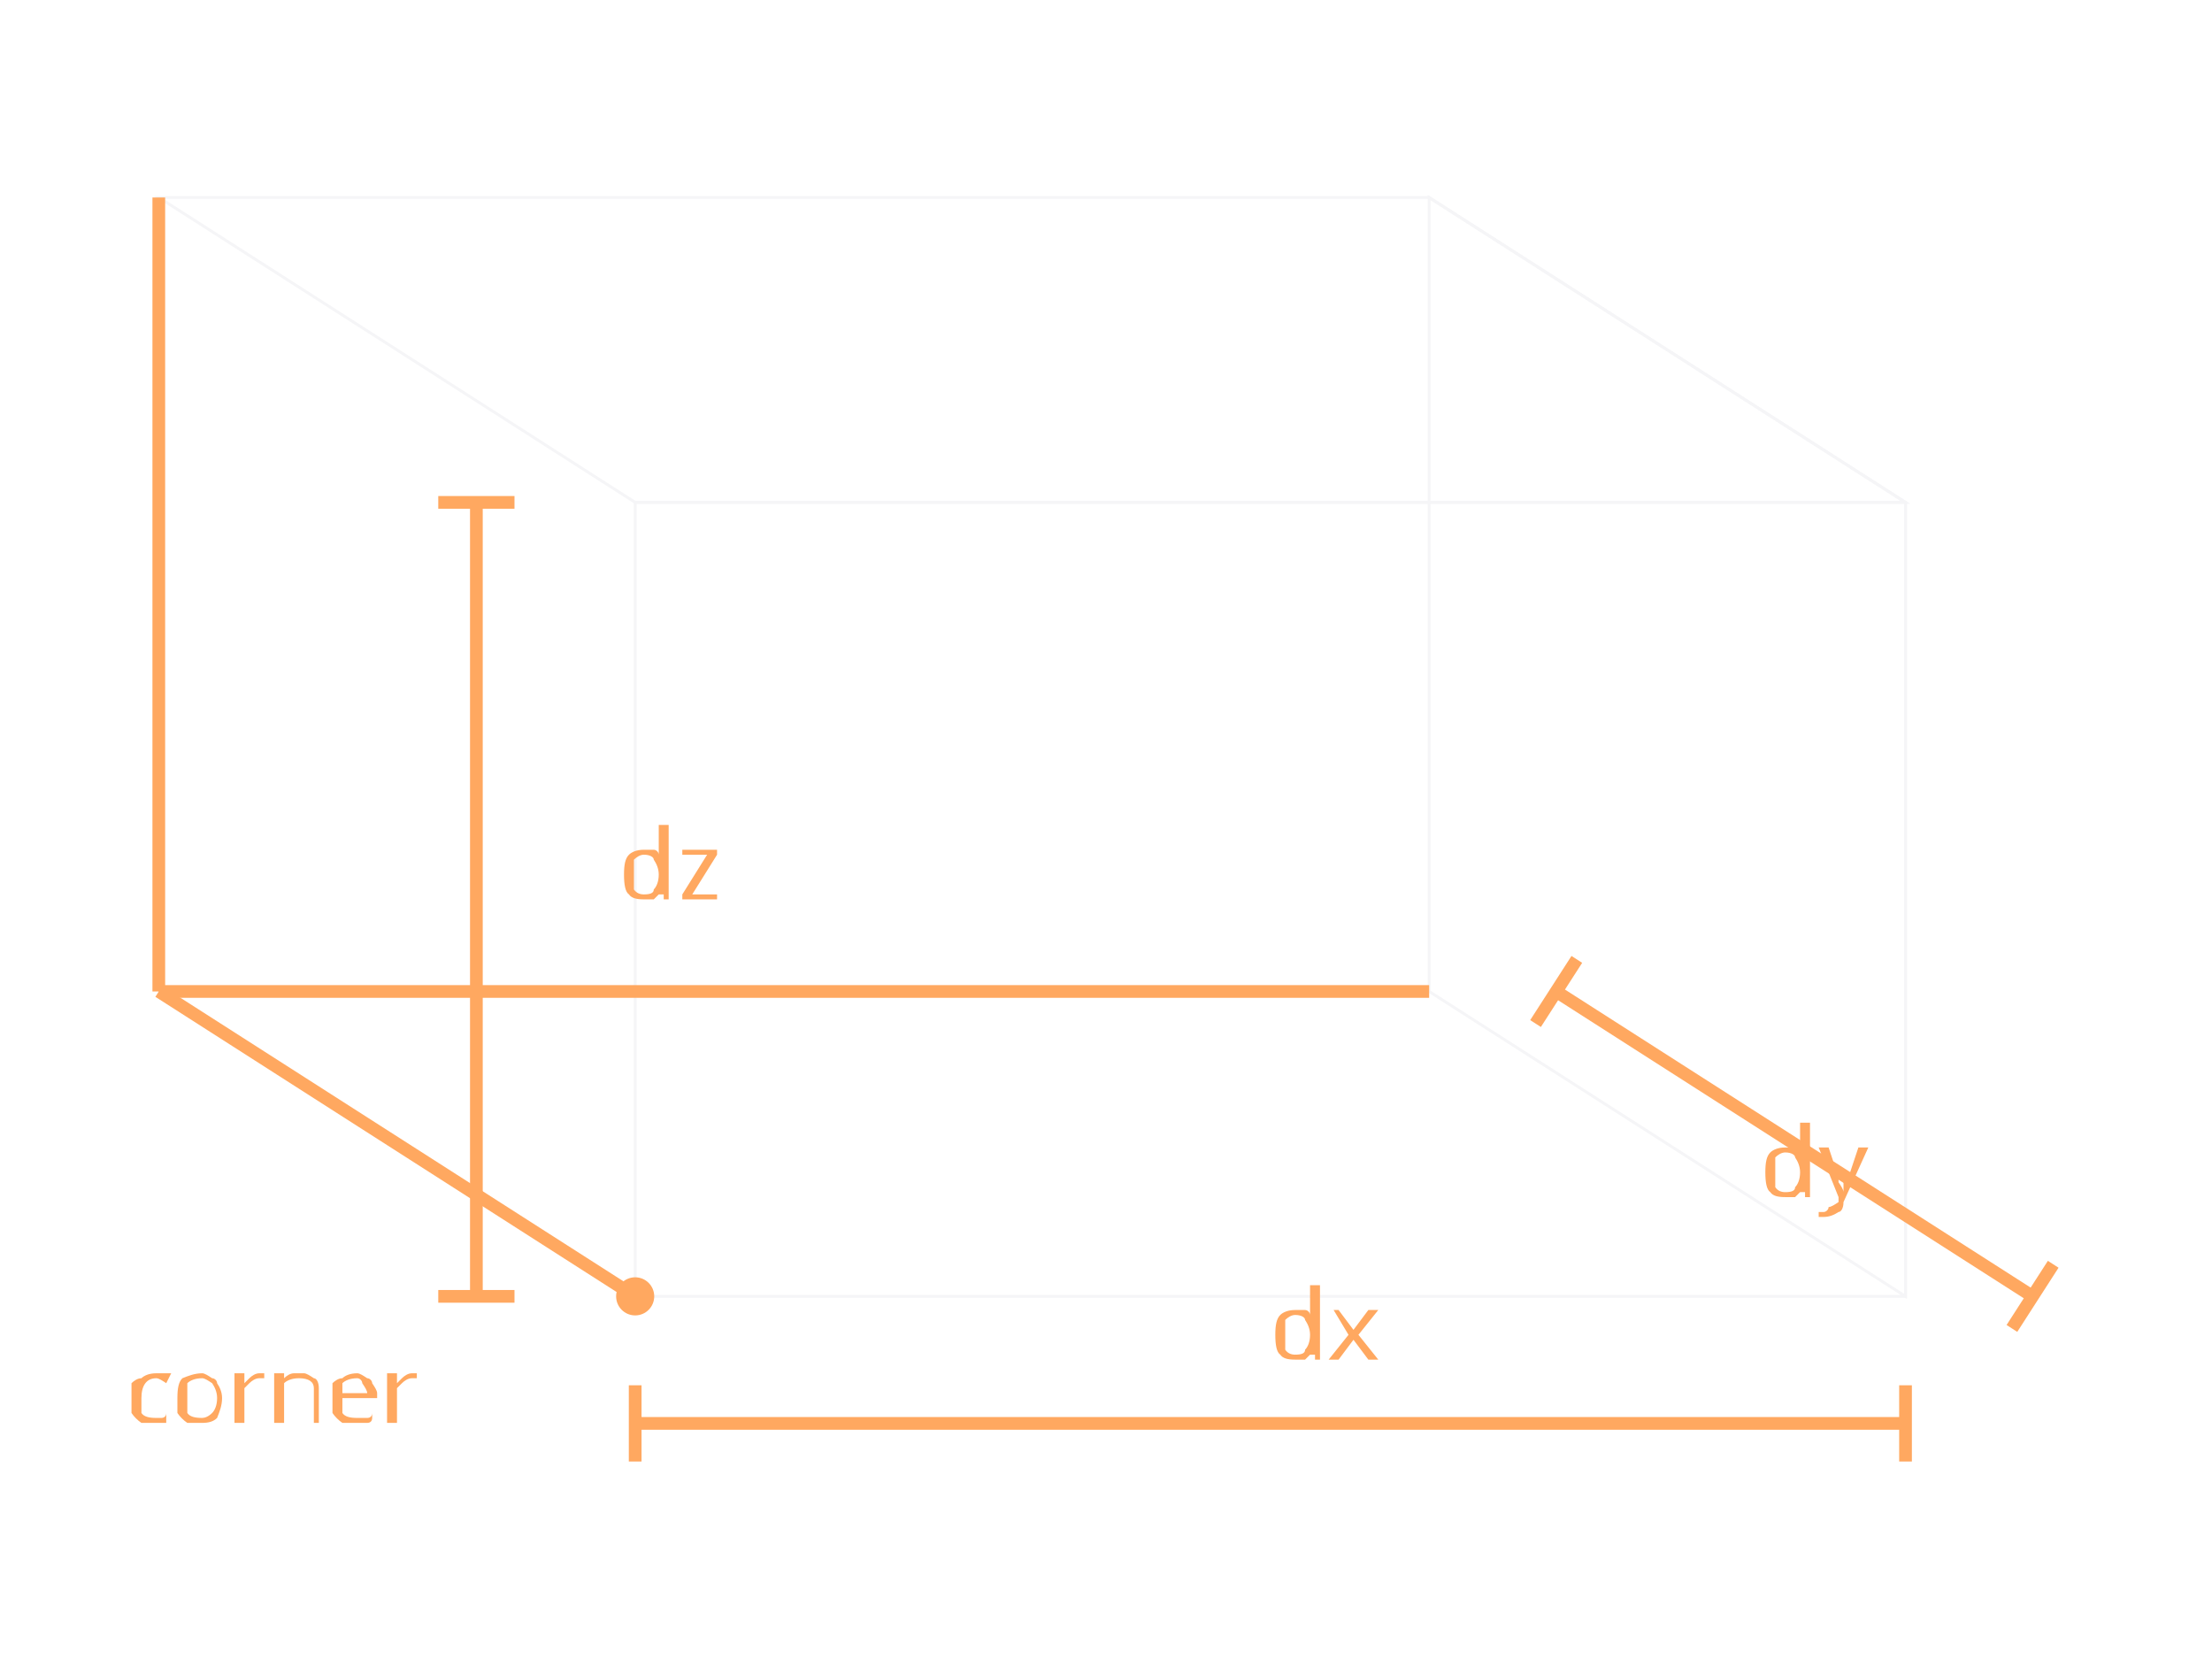
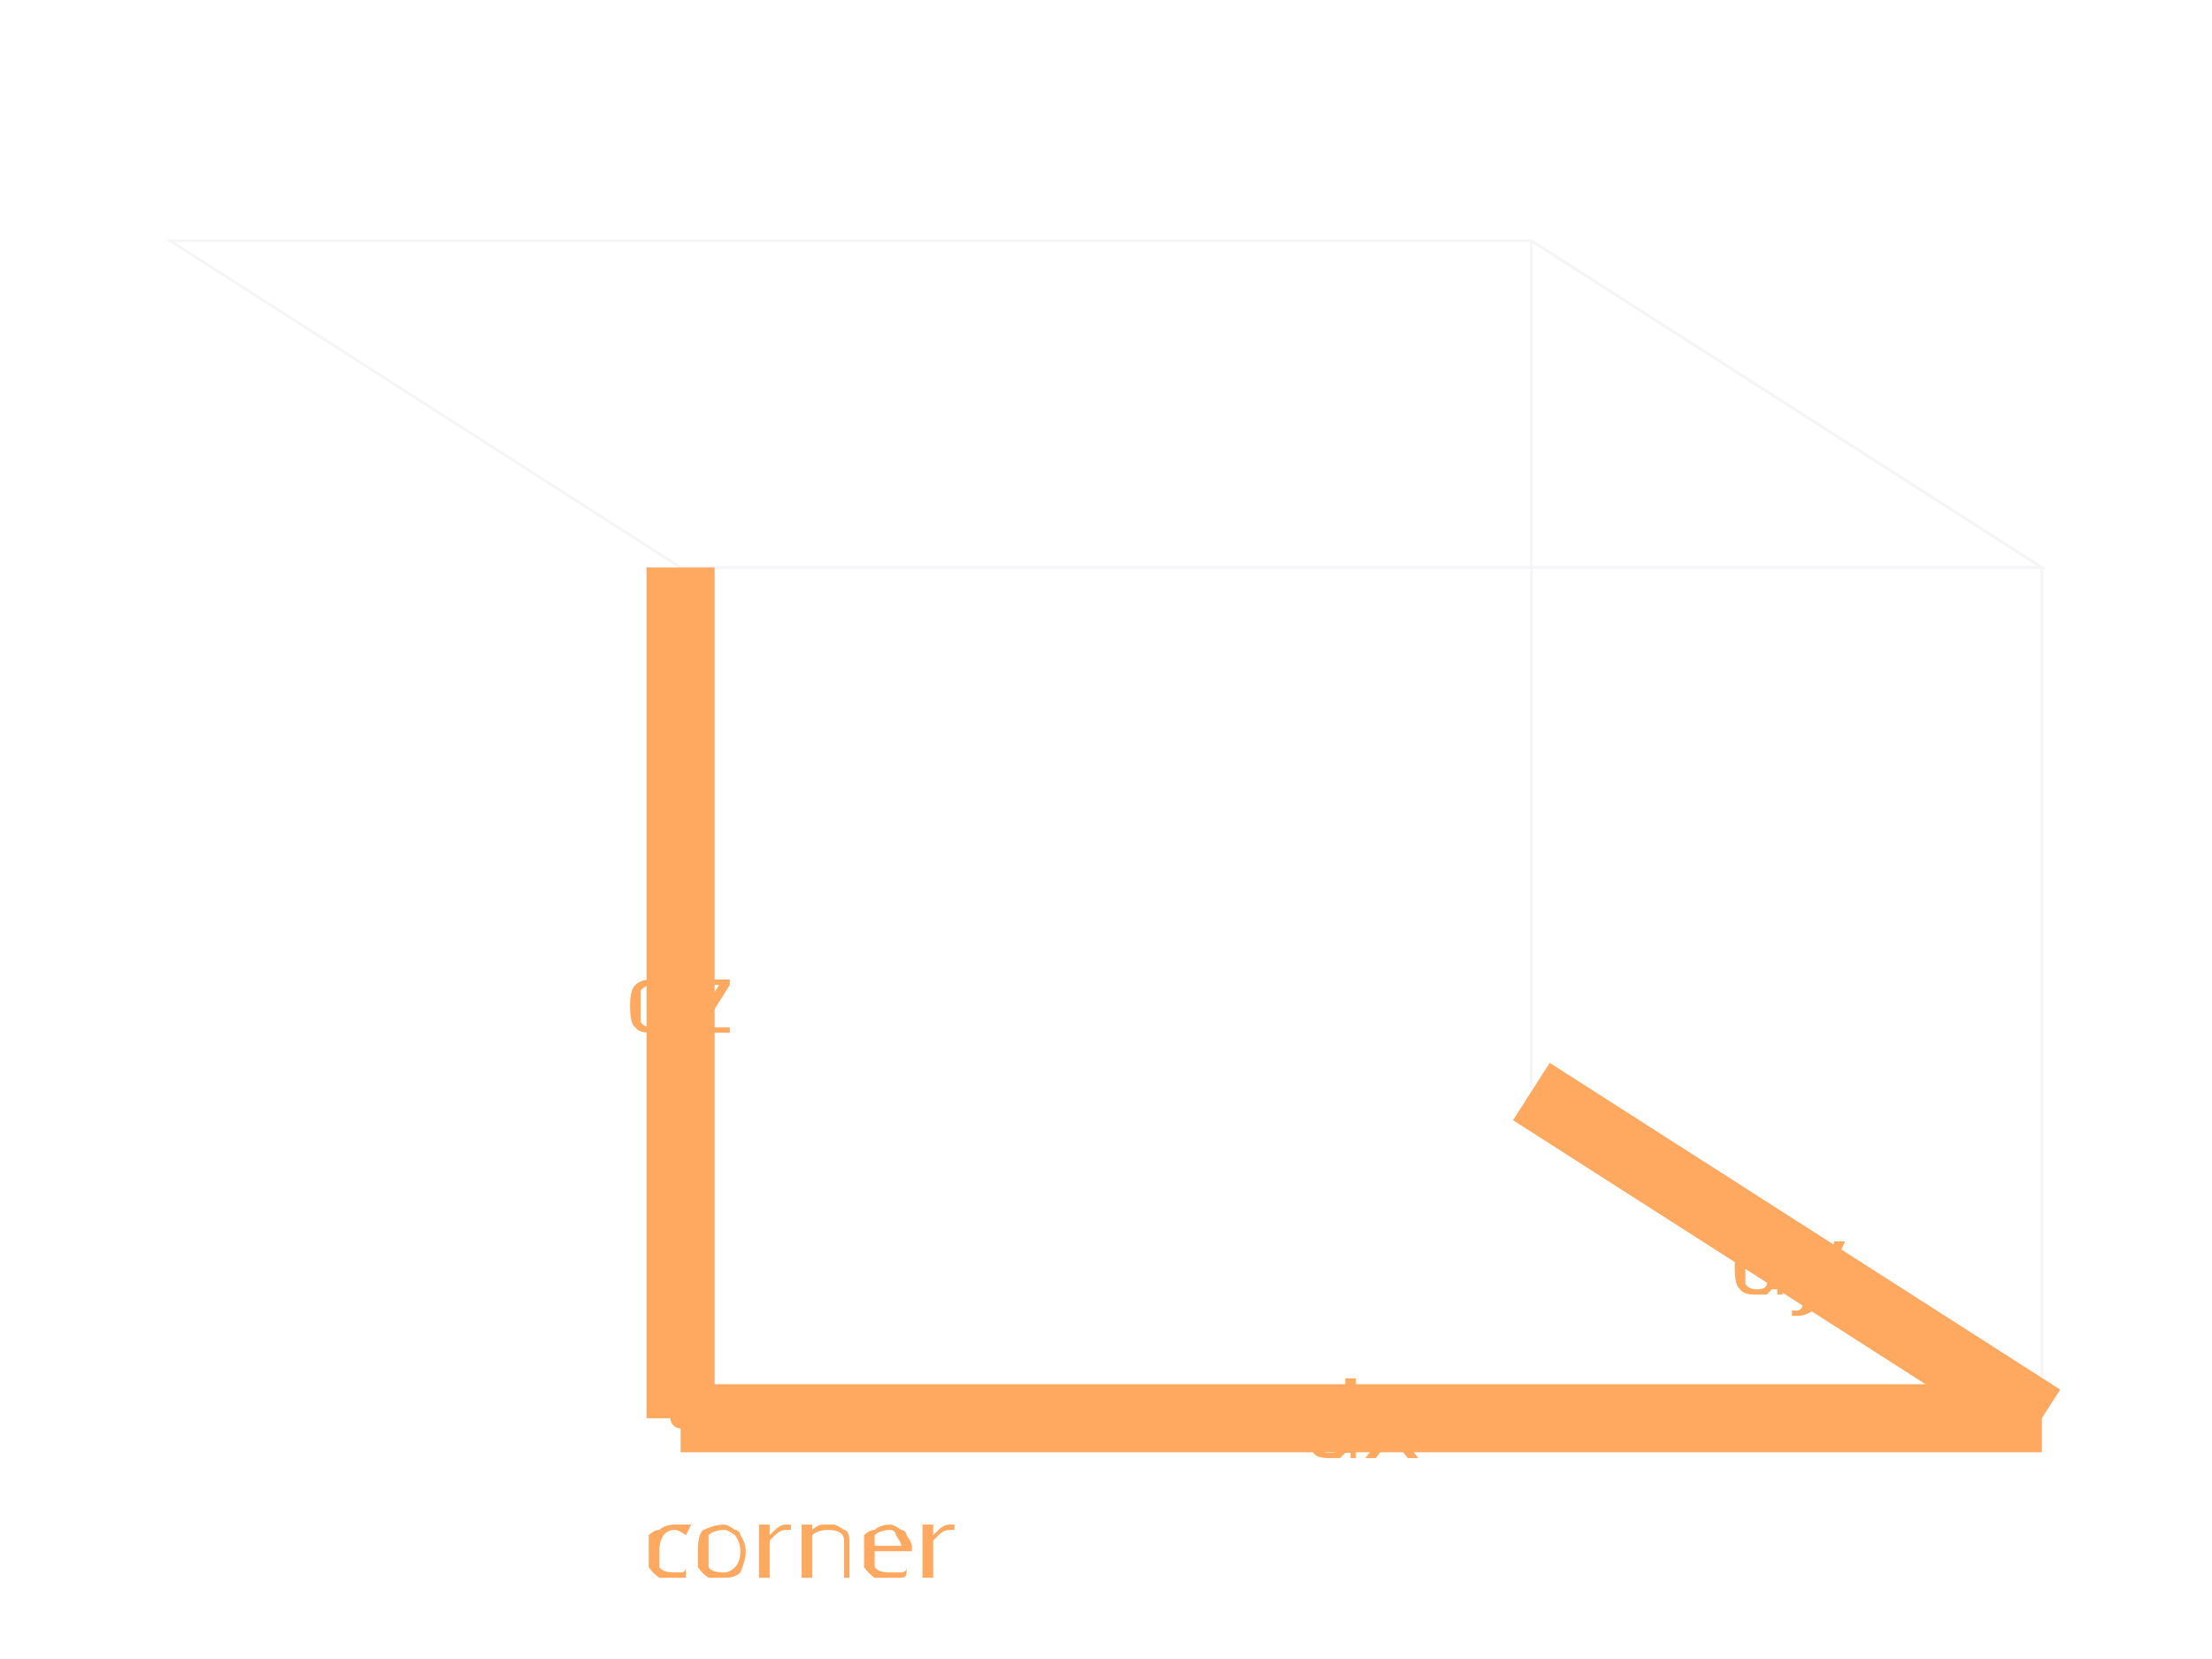
- <svg xmlns="http://www.w3.org/2000/svg" width="800" height="600" viewBox="-2 -3.96 6.965 4.98">
+ <svg xmlns="http://www.w3.org/2000/svg" width="800" height="600" viewBox="-2 -3.96 6.5 4.46">
  <defs>
    <marker id="arrowhead-end" markerWidth="10" markerHeight="7" refX="10" refY="3.5" orient="auto">
      <polygon points="0 0, 10 3.5, 0 7" fill="rgb(211,211,211)" />
    </marker>
    <marker id="arrowhead-start" markerWidth="10" markerHeight="7" refX="0" refY="3.5" orient="auto">
      <polygon points="10 0, 0 3.5, 10 7" fill="rgb(211,211,211)" />
    </marker>
  </defs>
-   <g stroke-width="0.009">
+   <g stroke-width="0.008">
    <polygon points="0,0 4,0 4,-2.5 0,-2.5" style="fill:none;stroke:rgb(245,245,247)" />
    <polygon points="0,-2.5 4,-2.5 2.5,-3.46 -1.5,-3.46" style="fill:none;stroke:rgb(245,245,247)" />
    <polygon points="4,0 2.5,-0.96 2.5,-3.46 4,-2.5" style="fill:none;stroke:rgb(245,245,247)" />
-     <polyline points="0,0 -1.5,-0.96" style="fill:none;fill:none;stroke:rgb(255,168,96);stroke-width:0.04" />
-     <polyline points="-1.5,-0.96 2.5,-0.96" style="fill:none;fill:none;stroke:rgb(255,168,96);stroke-width:0.04" />
-     <polyline points="-1.5,-0.96 -1.5,-3.46" style="fill:none;fill:none;stroke:rgb(255,168,96);stroke-width:0.04" />
-     <circle cx="0" cy="0" r="0.06" style="fill:rgb(255,168,96);stroke:none;stroke:none" />
-     <text x="-1.6" y="0.4" style="font-family:sans-serif;font-size:0.3;fill:rgb(255,168,96);stroke:none">corner</text>
-     <polyline points="0,0.4 4,0.4" style="fill:none;fill:none;stroke:rgb(255,168,96);stroke-width:0.04" />
-     <polyline points="0,0.28 0,0.52" style="fill:none;fill:none;stroke:rgb(255,168,96);stroke-width:0.04" />
-     <polyline points="4,0.28 4,0.52" style="fill:none;fill:none;stroke:rgb(255,168,96);stroke-width:0.04" />
-     <text x="2" y="0.2" style="font-family:sans-serif;font-size:0.3;fill:rgb(255,168,96);stroke:none">dx</text>
-     <polyline points="-0.5,0 -0.5,-2.5" style="fill:none;fill:none;stroke:rgb(255,168,96);stroke-width:0.04" />
-     <polyline points="-0.62,0 -0.38,0" style="fill:none;fill:none;stroke:rgb(255,168,96);stroke-width:0.04" />
-     <polyline points="-0.62,-2.5 -0.38,-2.5" style="fill:none;fill:none;stroke:rgb(255,168,96);stroke-width:0.04" />
-     <text x="-0.05" y="-1.25" style="font-family:sans-serif;font-size:0.3;fill:rgb(255,168,96);stroke:none">dz</text>
-     <polyline points="4.4,0 2.9,-0.96" style="fill:none;fill:none;stroke:rgb(255,168,96);stroke-width:0.04" />
-     <polyline points="4.335,0.101 4.465,-0.101" style="fill:none;fill:none;stroke:rgb(255,168,96);stroke-width:0.04" />
-     <polyline points="2.835,-0.859 2.965,-1.061" style="fill:none;fill:none;stroke:rgb(255,168,96);stroke-width:0.04" />
-     <text x="3.542" y="-0.312" style="font-family:sans-serif;font-size:0.3;fill:rgb(255,168,96);stroke:none">dy</text>
+     <circle cx="0" cy="0" r="0.03" style="fill:rgb(255,168,96);stroke:none" />
+     <text x="0.354" y="0.354" text-anchor="middle" dominant-baseline="central" style="font-family:sans-serif;font-size:0.3;font-size:0.3;fill:rgb(255,168,96)">corner</text>
+     <line x1="0" y1="0" x2="4" y2="0" style="fill:none;stroke:rgb(255,168,96);stroke-width:0.2" />
+     <text x="2" y="0" text-anchor="middle" dominant-baseline="central" style="font-family:sans-serif;font-size:0.3;fill:rgb(255,168,96);font-size:0.3">dx</text>
+     <line x1="0" y1="0" x2="0" y2="-2.5" style="fill:none;stroke:rgb(255,168,96);stroke-width:0.2" />
+     <text x="0" y="-1.25" text-anchor="middle" dominant-baseline="central" style="font-family:sans-serif;font-size:0.3;fill:rgb(255,168,96);font-size:0.3">dz</text>
+     <line x1="4" y1="0" x2="2.5" y2="-0.96" style="fill:none;stroke:rgb(255,168,96);stroke-width:0.2" />
+     <text x="3.25" y="-0.48" text-anchor="middle" dominant-baseline="central" style="font-family:sans-serif;font-size:0.3;fill:rgb(255,168,96);font-size:0.3">dy</text>
  </g>
</svg>
